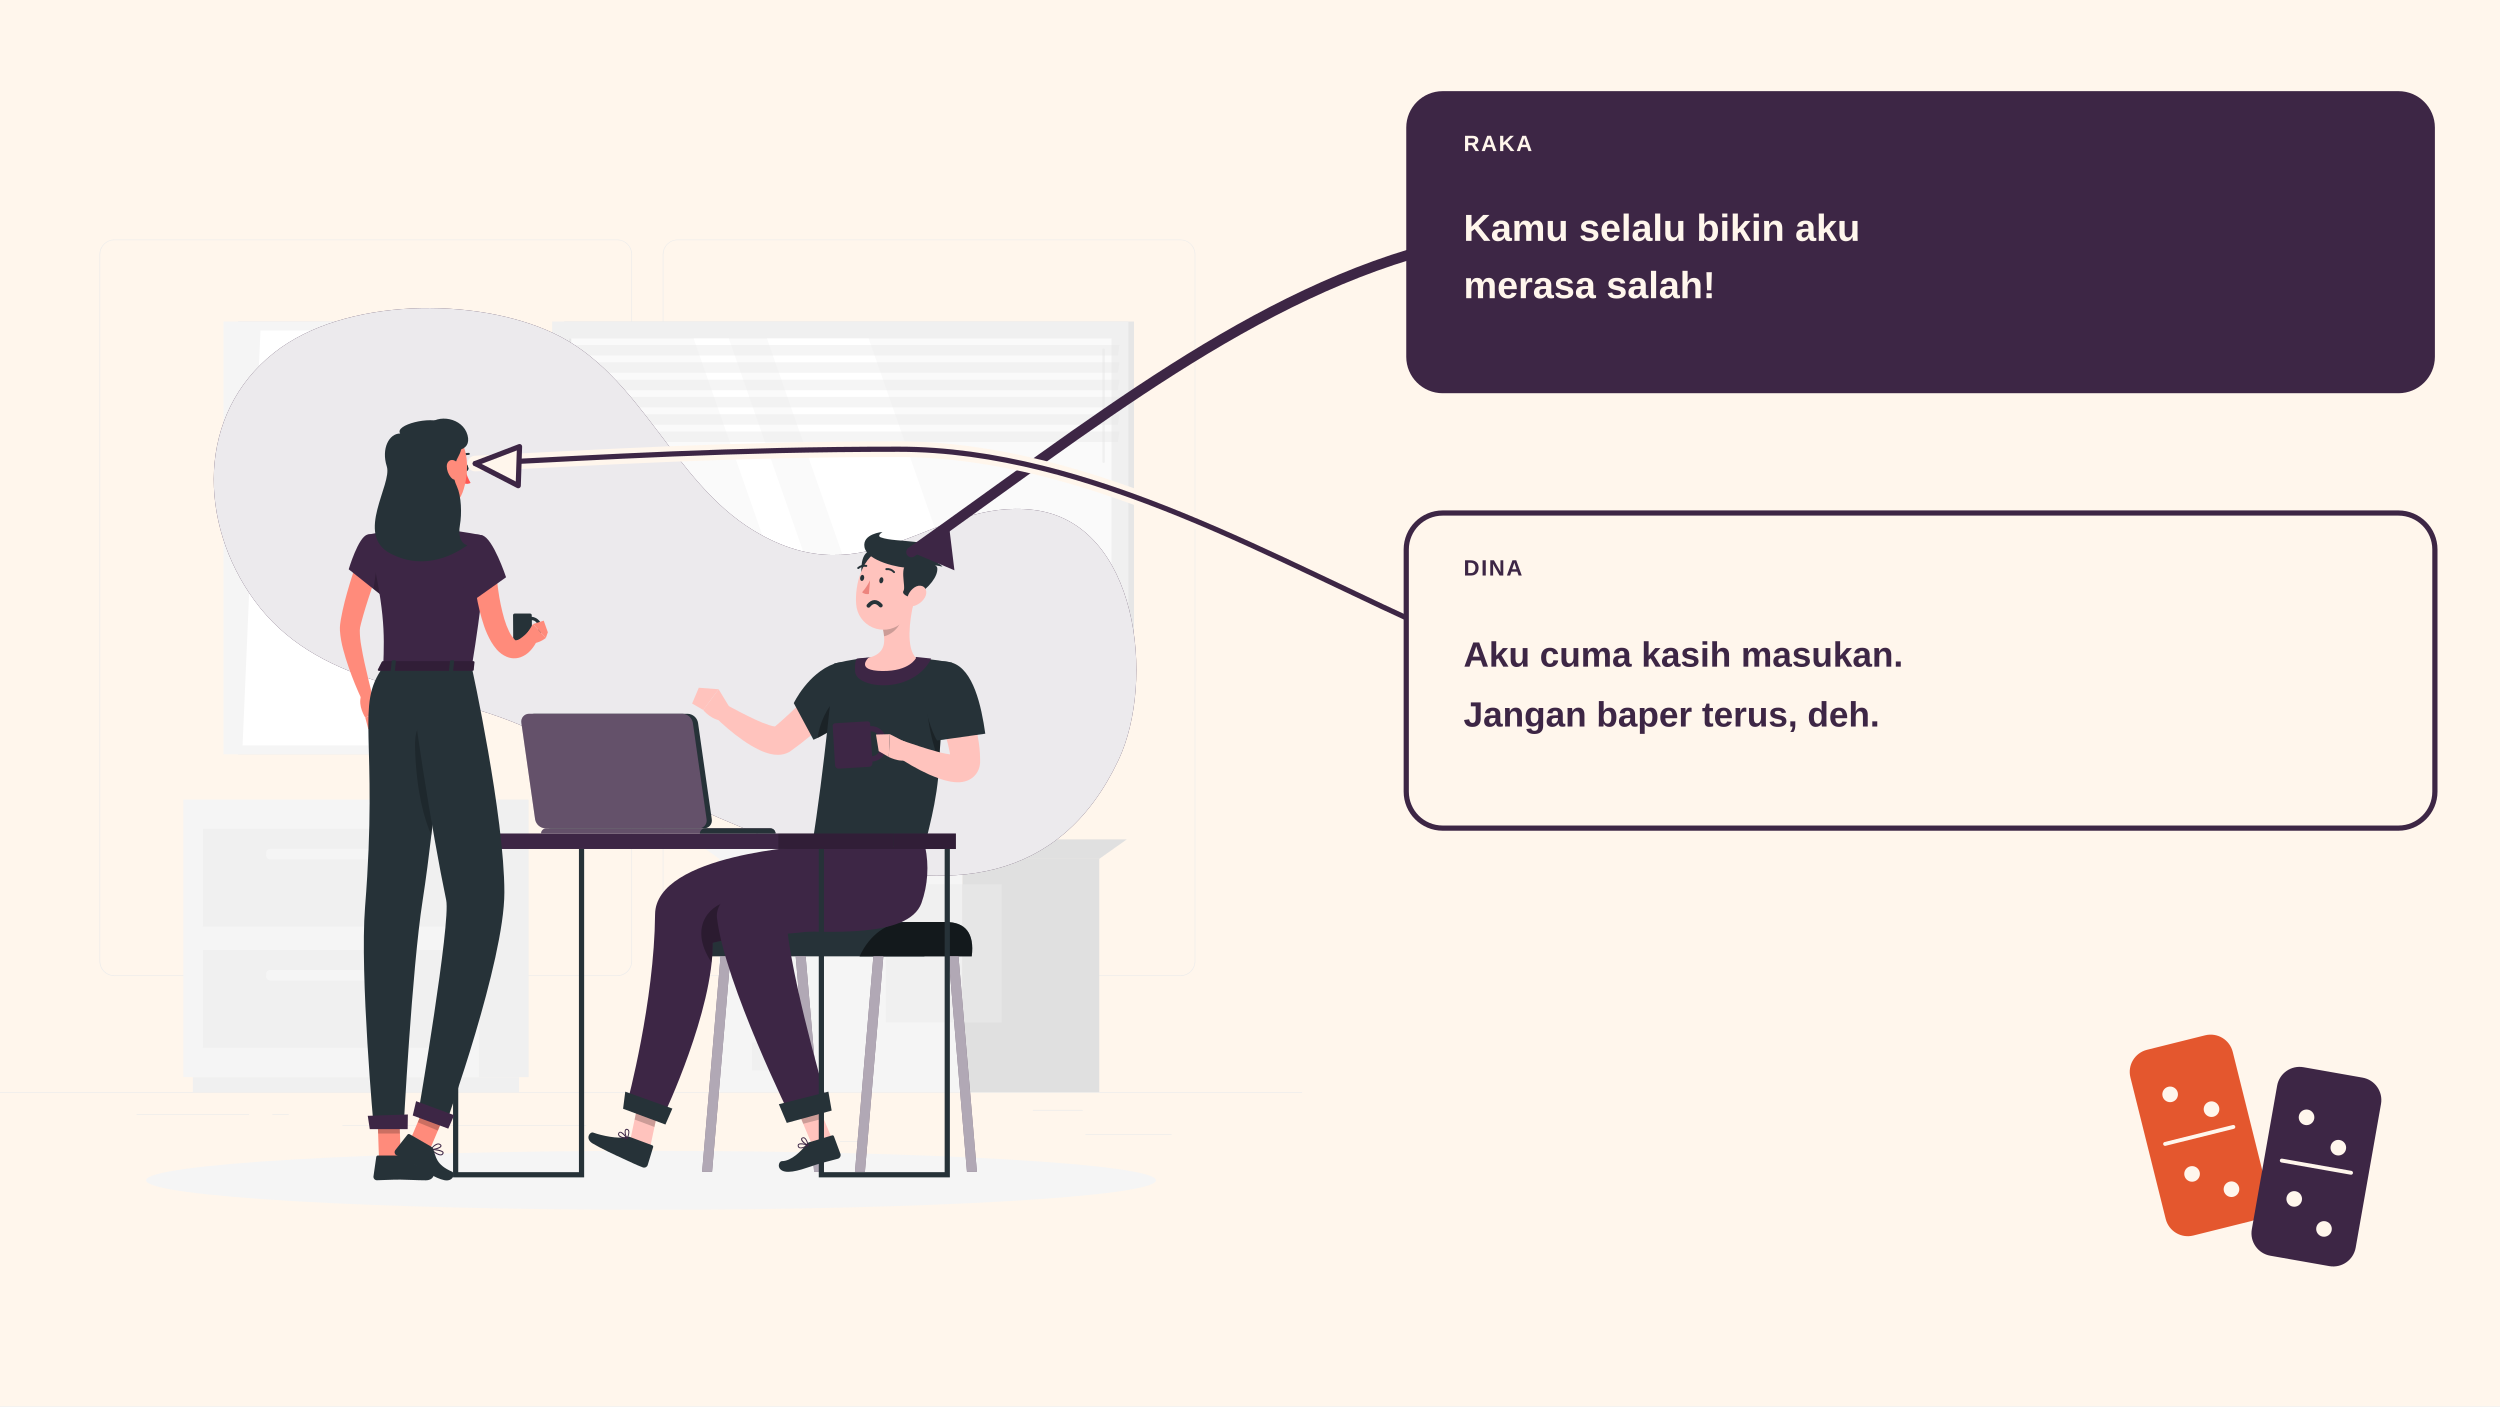
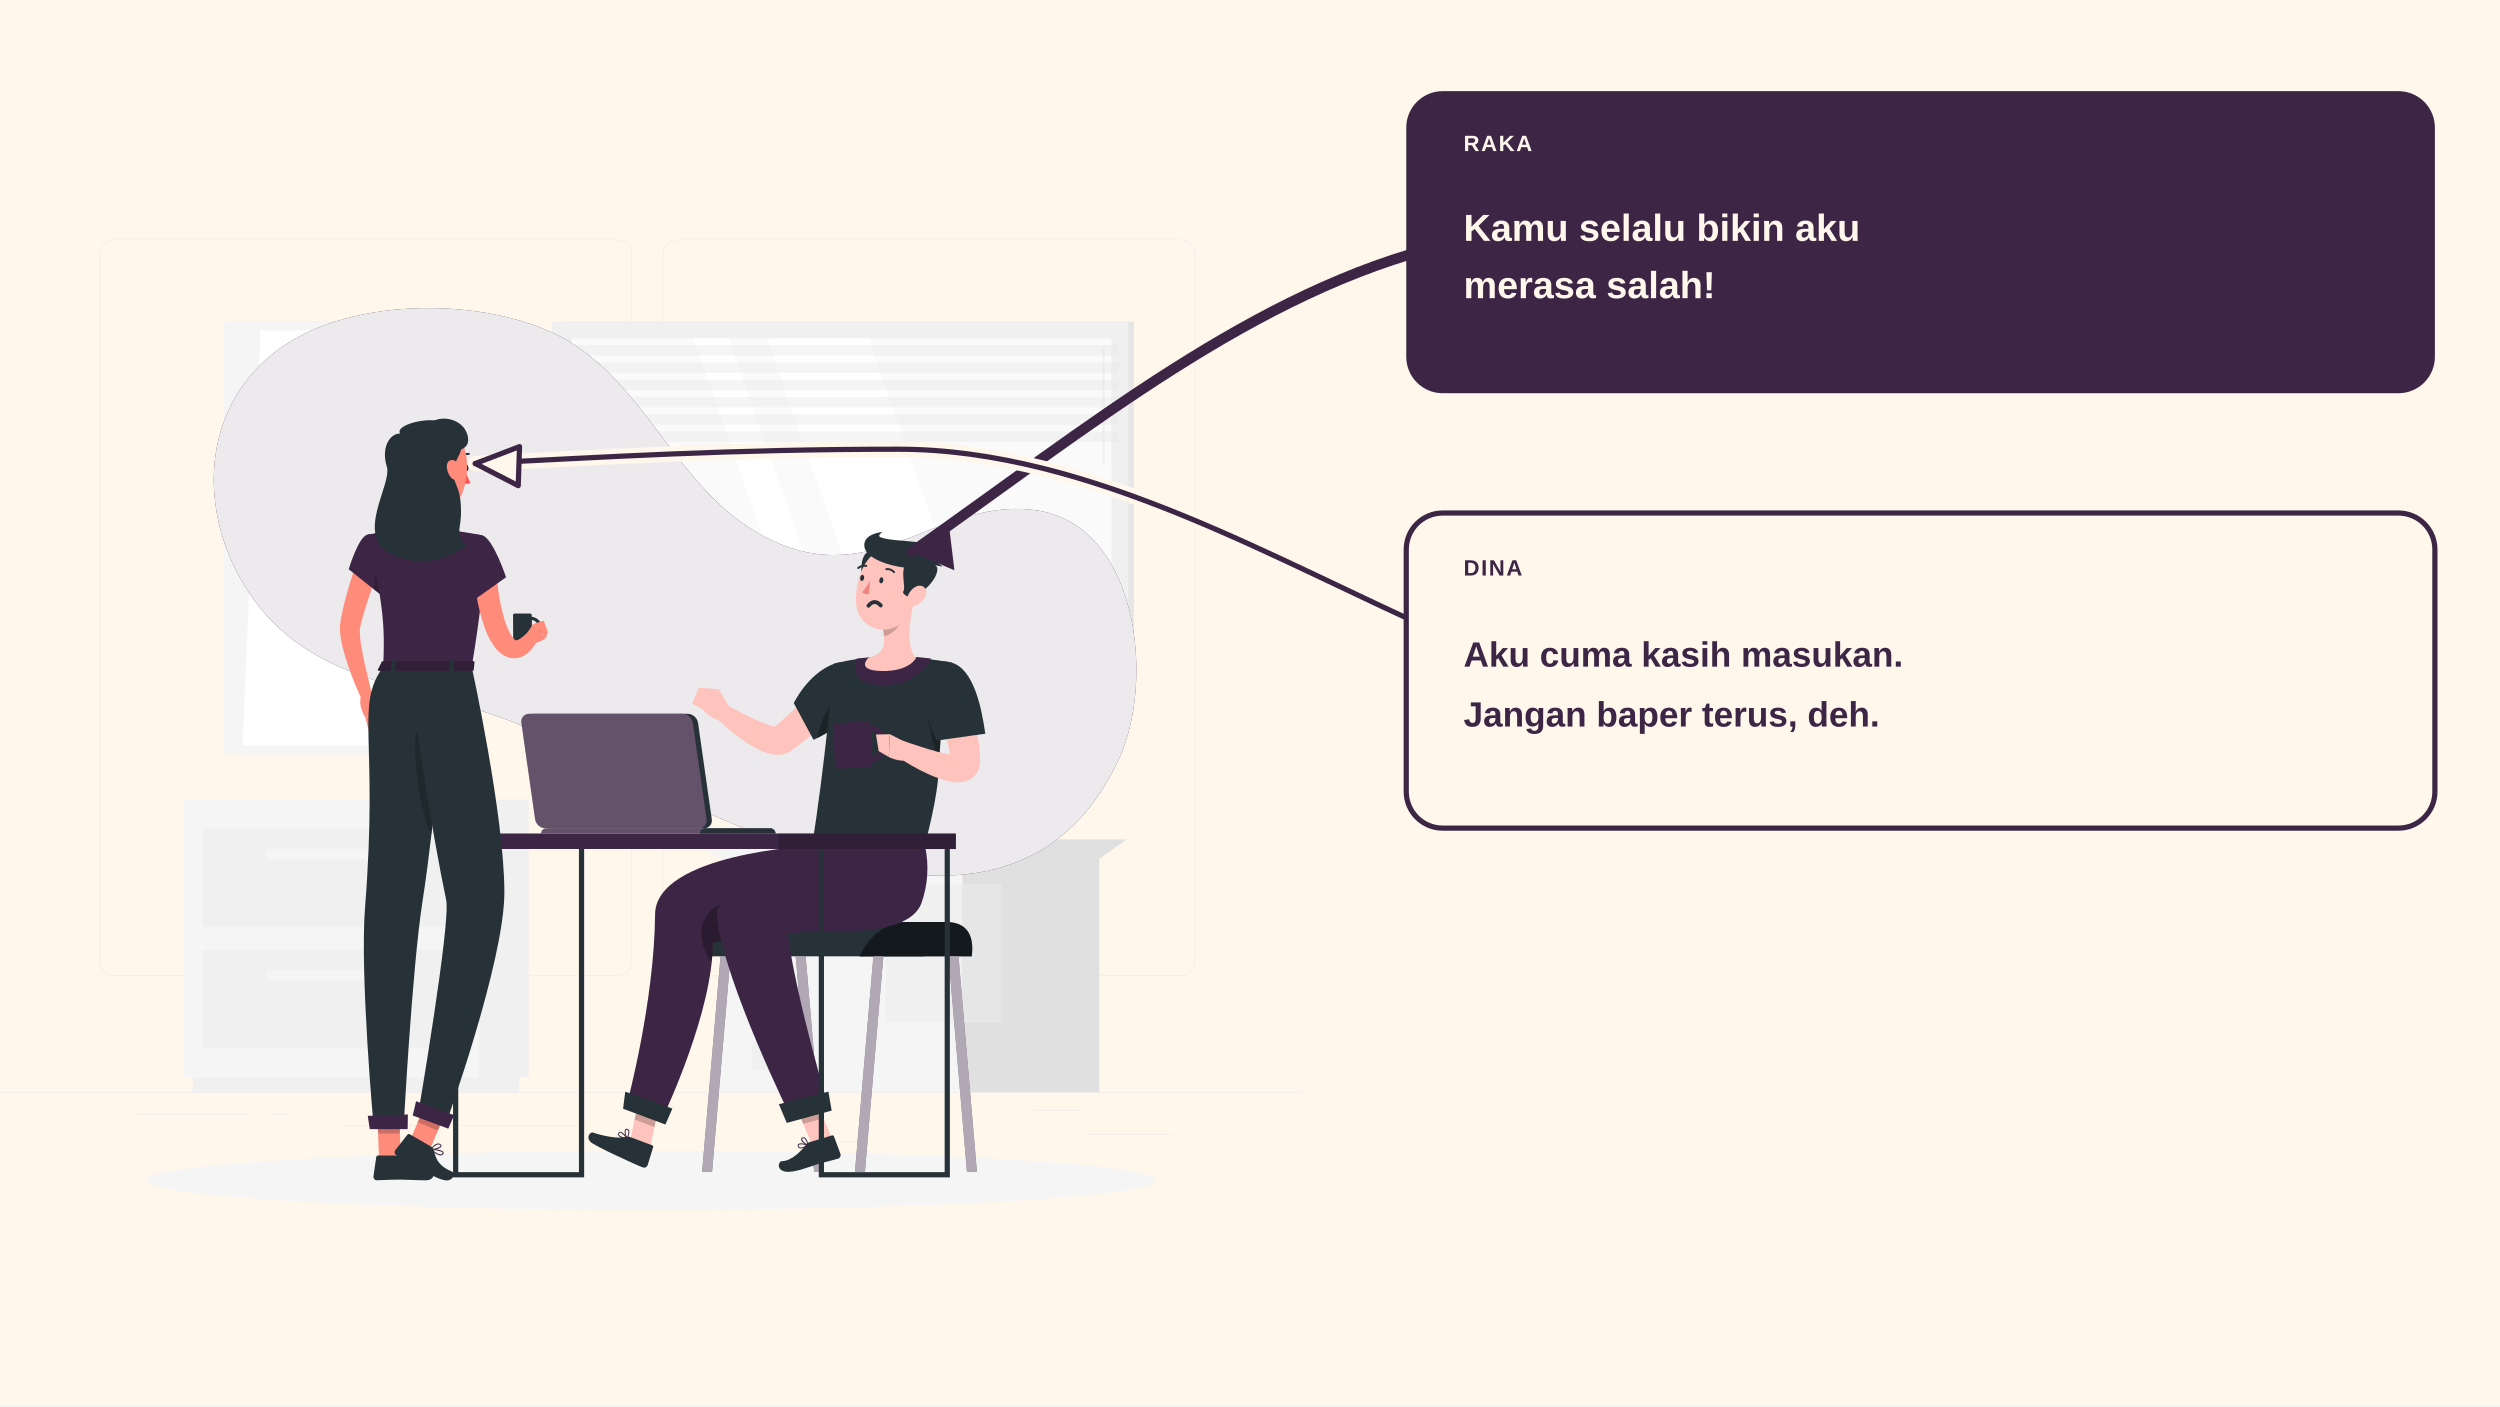
<svg xmlns="http://www.w3.org/2000/svg" width="1920" height="1080" viewBox="0 0 1920 1080" role="img" aria-labelledby="frame-title frame-desc" data-frame="04B">
  <rect x="0" y="0" width="1920" height="1080" fill="#FFF6EC" rx="0" id="scene-background" />
  <svg x="0" y="74" width="1000" height="1000" viewBox="0 0 500 500" preserveAspectRatio="xMidYMid meet" overflow="hidden" aria-label="Co-workers · Rafiki illustration, Storyset Rafiki">
    <g id="scoworkers-background-complete">
      <rect y="382.4" width="500" height="0.25" style="fill:#ebebeb" />
      <rect x="416.78" y="398.49" width="33.12" height="0.25" style="fill:#ebebeb" />
      <rect x="322.53" y="401.21" width="8.69" height="0.25" style="fill:#ebebeb" />
      <rect x="396.59" y="389.21" width="19.19" height="0.25" style="fill:#ebebeb" />
      <rect x="52.46" y="390.89" width="43.19" height="0.25" style="fill:#ebebeb" />
      <rect x="104.56" y="390.89" width="6.33" height="0.25" style="fill:#ebebeb" />
      <rect x="131.47" y="395.11" width="93.68" height="0.25" style="fill:#ebebeb" />
      <path d="M237,337.8H43.91a5.71,5.71,0,0,1-5.7-5.71V60.66A5.71,5.71,0,0,1,43.91,55H237a5.71,5.71,0,0,1,5.71,5.71V332.09A5.71,5.71,0,0,1,237,337.8ZM43.91,55.2a5.46,5.46,0,0,0-5.45,5.46V332.09a5.46,5.46,0,0,0,5.45,5.46H237a5.47,5.47,0,0,0,5.46-5.46V60.66A5.47,5.47,0,0,0,237,55.2Z" style="fill:#ebebeb" />
      <path d="M453.31,337.8H260.21a5.72,5.72,0,0,1-5.71-5.71V60.66A5.72,5.72,0,0,1,260.21,55h193.1A5.71,5.71,0,0,1,459,60.66V332.09A5.71,5.71,0,0,1,453.31,337.8ZM260.21,55.2a5.47,5.47,0,0,0-5.46,5.46V332.09a5.47,5.47,0,0,0,5.46,5.46h193.1a5.47,5.47,0,0,0,5.46-5.46V60.66a5.47,5.47,0,0,0-5.46-5.46Z" style="fill:#ebebeb" />
      <rect x="216.67" y="86.47" width="218.79" height="122.22" transform="translate(652.13 295.16) rotate(180)" style="fill:#e6e6e6" />
      <rect x="212.03" y="86.47" width="221.26" height="122.22" transform="translate(645.32 295.16) rotate(180)" style="fill:#f0f0f0" />
      <rect x="216.67" y="208.69" width="218.79" height="8.62" transform="translate(652.13 426) rotate(180)" style="fill:#e6e6e6" />
      <rect x="204.3" y="208.69" width="221.26" height="8.62" transform="translate(629.86 426) rotate(180)" style="fill:#f0f0f0" />
      <rect x="268.04" y="43.45" width="109.23" height="208.27" transform="translate(470.24 -175.08) rotate(90)" style="fill:#fafafa" />
      <polygon points="371.68 202.19 333.55 92.96 294.52 92.96 332.65 202.19 371.68 202.19" style="fill:#fff" />
      <path d="M423.78,140.77a.47.47,0,0,0,.47-.47V97.19a.47.47,0,0,0-.93,0V140.3A.47.47,0,0,0,423.78,140.77Z" style="fill:#f0f0f0" />
      <polygon points="317.99 202.19 279.85 92.96 266.35 92.96 304.49 202.19 317.99 202.19" style="fill:#fff" />
      <rect x="164.32" y="147.17" width="109.23" height="0.82" transform="translate(366.52 -71.36) rotate(90)" style="fill:#e6e6e6" />
      <polygon points="210.49 99.51 429.28 99.51 429.88 95.49 211.09 95.49 210.49 99.51" style="fill:#e6e6e6;opacity:0.4" />
      <polygon points="210.49 106.16 429.28 106.16 429.88 102.13 211.09 102.13 210.49 106.16" style="fill:#e6e6e6;opacity:0.4" />
      <polygon points="210.49 112.8 429.28 112.8 429.88 108.78 211.09 108.78 210.49 112.8" style="fill:#e6e6e6;opacity:0.4" />
      <polygon points="210.49 119.44 429.28 119.44 429.88 115.42 211.09 115.42 210.49 119.44" style="fill:#e6e6e6;opacity:0.4" />
      <polygon points="210.49 126.09 429.28 126.09 429.88 122.06 211.09 122.06 210.49 126.09" style="fill:#e6e6e6;opacity:0.4" />
      <polygon points="210.49 132.73 429.28 132.73 429.88 128.71 211.09 128.71 210.49 132.73" style="fill:#e6e6e6;opacity:0.4" />
      <rect x="369.52" y="292.8" width="52.6" height="89.59" style="fill:#e0e0e0" />
      <polygon points="422.12 292.8 369.52 292.8 380.08 285.33 432.68 285.33 422.12 292.8" style="fill:#e0e0e0" />
      <polygon points="318.25 285.33 265.65 285.33 276.21 292.8 328.81 292.8 318.25 285.33" style="fill:#f5f5f5" />
      <rect x="276.21" y="292.8" width="93.32" height="89.59" transform="translate(645.73 675.2) rotate(180)" style="fill:#f5f5f5" />
      <rect x="340.16" y="302.54" width="29.36" height="53.13" transform="translate(709.69 658.2) rotate(180)" style="fill:#f0f0f0" />
      <rect x="288.78" y="350.03" width="10.72" height="10.72" transform="translate(588.28 710.77) rotate(180)" style="fill:#f0f0f0" />
      <rect x="288.78" y="363.3" width="10.72" height="10.72" transform="translate(588.28 737.31) rotate(180)" style="fill:#f0f0f0" />
      <rect x="300.95" y="350.03" width="10.72" height="10.72" transform="translate(612.62 710.77) rotate(180)" style="fill:#f0f0f0" />
      <rect x="300.95" y="363.3" width="10.72" height="10.72" transform="translate(612.62 737.31) rotate(180)" style="fill:#f0f0f0" />
      <rect x="369.52" y="302.54" width="15.15" height="53.13" style="fill:#e6e6e6" />
      <rect x="183.92" y="270.03" width="19.09" height="106.58" transform="translate(386.92 646.64) rotate(180)" style="fill:#f0f0f0" />
      <rect x="74.06" y="376.61" width="125.28" height="5.79" transform="translate(273.39 759.01) rotate(180)" style="fill:#f0f0f0" />
      <rect x="70.39" y="270.03" width="113.53" height="106.58" style="fill:#f5f5f5" />
      <rect x="77.89" y="281.28" width="98.52" height="37.57" style="fill:#f0f0f0" />
      <rect x="77.89" y="327.79" width="98.52" height="37.57" style="fill:#f0f0f0" />
      <rect x="102.15" y="288.93" width="50" height="4.11" rx="1.69" transform="translate(254.31 581.97) rotate(180)" style="fill:#f5f5f5" />
      <rect x="102.15" y="335.44" width="50" height="4.11" rx="1.69" transform="translate(254.31 675) rotate(180)" style="fill:#f5f5f5" />
      <rect x="91.43" y="86.47" width="85.69" height="166.2" transform="translate(268.55 339.13) rotate(180)" style="fill:#e6e6e6" />
      <rect x="85.82" y="86.47" width="89.79" height="166.2" transform="translate(261.43 339.13) rotate(180)" style="fill:#f5f5f5" />
      <polygon points="161.41 249.23 168.29 89.91 100.02 89.91 93.15 249.23 161.41 249.23" style="fill:#fff" />
    </g>
    <g id="scoworkers-background-simple">
      <path d="M289.46,166.76c-31.4-19-43.22-60-77-75.85-29.7-14-80.39-13.67-107.18,7.51-29.87,23.63-29.22,65.48-7.59,95.14,23.8,32.64,64.46,33.05,98.71,46.47,60,23.51,187.36,111.68,233.12,14.79,14.2-30.07,7.73-91.08-32.58-96C358.18,154.06,333.66,193.5,289.46,166.76Z" style="fill:#3D2645" />
      <path d="M289.46,166.76c-31.4-19-43.22-60-77-75.85-29.7-14-80.39-13.67-107.18,7.51-29.87,23.63-29.22,65.48-7.59,95.14,23.8,32.64,64.46,33.05,98.71,46.47,60,23.51,187.36,111.68,233.12,14.79,14.2-30.07,7.73-91.08-32.58-96C358.18,154.06,333.66,193.5,289.46,166.76Z" style="fill:#fff;opacity:0.9" />
    </g>
    <g id="scoworkers-Shadow">
      <ellipse id="scoworkers-path" cx="250" cy="416.24" rx="193.89" ry="11.32" style="fill:#f5f5f5" />
    </g>
    <g id="scoworkers-character-2">
      <path d="M355,330.22H265.85c3.75-8.16,10.57-13.16,17.94-13.16H349Z" style="fill:#263238" />
      <polygon points="312.62 412.97 316.45 412.97 309.37 330.21 305.54 330.21 312.62 412.97" style="fill:#3D2645" />
      <polygon points="312.62 412.97 316.45 412.97 309.37 330.21 305.54 330.21 312.62 412.97" style="fill:#fff;opacity:0.6" />
      <polygon points="273.44 412.97 269.61 412.97 276.69 330.21 280.52 330.21 273.44 412.97" style="fill:#3D2645" />
      <polygon points="273.44 412.97 269.61 412.97 276.69 330.21 280.52 330.21 273.44 412.97" style="fill:#fff;opacity:0.6" />
      <path d="M373.15,330.22H330.09c3.75-8.16,10.56-13.16,17.93-13.16h15.24c7.37,0,11,4.25,9.89,13.16Z" style="fill:#263238" />
      <path d="M373.15,330.22H330.09c3.75-8.16,10.56-13.16,17.93-13.16h15.24c7.37,0,11,4.25,9.89,13.16Z" style="opacity:0.5" />
      <polygon points="371.31 412.97 375.14 412.97 368.06 330.21 364.23 330.21 371.31 412.97" style="fill:#3D2645" />
      <polygon points="371.31 412.97 375.14 412.97 368.06 330.21 364.23 330.21 371.31 412.97" style="fill:#fff;opacity:0.6" />
      <polygon points="332.13 412.97 328.3 412.97 335.38 330.21 339.21 330.21 332.13 412.97" style="fill:#3D2645" />
      <polygon points="332.13 412.97 328.3 412.97 335.38 330.21 339.21 330.21 332.13 412.97" style="fill:#fff;opacity:0.6" />
      <polygon points="249.41 404.77 241.78 401.92 245.71 383.31 253.33 386.16 249.41 404.77" style="fill:#ffc3bd" />
      <path d="M241.88,399.59l8.55,3.19a.58.58,0,0,1,.38.73l-2.11,6.92a1.44,1.44,0,0,1-1.84.86c-3-1.16-4.15-1.79-7.8-3.46-2.25-1-8.68-4-11.58-5.79s-1-4.62.35-4.11c3.29,1.19,9.78,2.52,12.56,1.64A2.3,2.3,0,0,1,241.88,399.59Z" style="fill:#263238" />
      <polygon points="253.33 386.16 245.7 383.32 243.69 392.91 251.31 395.76 253.33 386.16" style="opacity:0.2" />
      <path d="M311.69,287.77s-59.95,3.05-60.14,26.36c-.28,33.51-10.61,72.05-10.61,72.05l14.15,4.64s18.78-39.63,18.6-65.79c16.44-4.64,59.14-1.62,64.17-15.24a44.79,44.79,0,0,0,1.89-22Z" style="fill:#3D2645" />
      <path d="M280.86,309.17s1.5,6.73,2.55,14.11a66.18,66.18,0,0,0-9.73,1.75,67.06,67.06,0,0,1-.41,7.61C263.49,318.06,274,309.17,280.86,309.17Z" style="opacity:0.3" />
      <polygon points="255.52 394.82 239.26 388.76 240.1 382.2 258.19 388.69 255.52 394.82" style="fill:#263238" />
      <path d="M238.68,399.91a10.65,10.65,0,0,0,2.13.48.18.18,0,0,0,.19-.09.17.17,0,0,0,0-.2c-.18-.26-1.78-2.54-2.85-2.52a.68.68,0,0,0-.6.35,1,1,0,0,0-.14,1A2.21,2.21,0,0,0,238.68,399.91Zm1.74,0c-1.46-.23-2.45-.65-2.67-1.14a.66.66,0,0,1,.11-.68.3.3,0,0,1,.28-.17C238.72,398,239.75,399.06,240.42,400Z" style="fill:#3D2645" />
      <path d="M240.77,400.38a.14.14,0,0,0,.09,0,.21.21,0,0,0,.15-.11c0-.09,1-2.21.54-3.24a1,1,0,0,0-.66-.53.73.73,0,0,0-.85.3c-.48.76.06,2.78.65,3.51A.16.16,0,0,0,240.77,400.38Zm.11-3.47a.51.51,0,0,1,.32.29c.3.62-.11,1.89-.4,2.61-.45-.81-.76-2.3-.44-2.8a.35.35,0,0,1,.44-.13Z" style="fill:#3D2645" />
      <path d="M331.16,226c-2.09,2.44-4.19,4.63-6.35,6.89s-4.37,4.4-6.66,6.51-4.62,4.19-7,6.19-4.92,3.94-7.52,5.8l-.44.31-.19.1a8.91,8.91,0,0,1-4.14,1.06,11.76,11.76,0,0,1-2.91-.32,21.7,21.7,0,0,1-4.21-1.48,44.58,44.58,0,0,1-6.53-3.85c-2-1.39-3.87-2.86-5.67-4.39S276,239.72,274.3,238l3.75-4.82,5.9,3.14c2,1,3.93,2,5.88,2.91a44.87,44.87,0,0,0,5.69,2.27,10.12,10.12,0,0,0,2.33.5c.28,0,.49,0,.48,0s-.3-.07-.86.21l-.62.41c2.2-1.84,4.36-3.79,6.5-5.77s4.24-4.06,6.33-6.15,4.15-4.22,6.19-6.36,4.1-4.34,6.05-6.42Z" style="fill:#ffc3bd" />
      <path d="M280.43,235.08l-4.47-7.4L270,235.63s3.73,4.56,8.13,4Z" style="fill:#ffc3bd" />
      <polygon points="268.34 227.09 265.77 233.16 270.04 235.63 275.96 227.68 268.34 227.09" style="fill:#ffc3bd" />
      <path d="M320.32,217.87C310.19,221.61,304.81,233,304.81,233l7.56,14.07c7.25-3.05,16.8-10.43,19.56-15.11C336.17,224.8,328.23,215,320.32,217.87Z" style="fill:#263238" />
      <path d="M321.09,231.91c1.3-.69-.16,6-1.48,11.26a52.36,52.36,0,0,1-5.61,3.2C314.47,241.34,317.79,233.66,321.09,231.91Z" style="opacity:0.3" />
      <polygon points="319.83 401.05 311.86 402.69 304.43 385 312.39 383.36 319.83 401.05" style="fill:#ffc3bd" />
      <path d="M310.76,401.62,319.5,399a.57.57,0,0,1,.73.35l2.52,6.79a1.44,1.44,0,0,1-.94,1.8c-3.06.87-4.57,1.13-8.41,2.29-2.37.72-8.66,3.34-12,2.64s-2.55-4-1.07-4c3.5,0,7.56-4,9.23-6.36A2.34,2.34,0,0,1,310.76,401.62Z" style="fill:#263238" />
      <path d="M308.41,403.82a10.24,10.24,0,0,0,2-.91.19.19,0,0,0,.09-.18.18.18,0,0,0-.13-.16c-.3-.1-3-.94-3.8-.28a.71.71,0,0,0-.26.64,1.05,1.05,0,0,0,.52.92A2.24,2.24,0,0,0,308.41,403.82Zm1.41-1c-1.31.7-2.35,1-2.82.71a.66.66,0,0,1-.32-.61.29.29,0,0,1,.12-.31C307.25,402.23,308.74,402.5,309.82,402.8Z" style="fill:#3D2645" />
      <path d="M310.36,402.93a.18.18,0,0,0,.07-.05.18.18,0,0,0,.06-.17c0-.1-.53-2.39-1.54-2.91a.94.94,0,0,0-.85,0,.73.73,0,0,0-.49.75c.08.9,1.73,2.17,2.65,2.4Zm-2-2.84a.57.57,0,0,1,.44.05c.6.3,1.05,1.57,1.26,2.31-.85-.36-2-1.36-2.05-2,0-.11,0-.25.27-.36Z" style="fill:#3D2645" />
      <polygon points="312.39 383.36 304.43 385 308.44 394.53 316.23 392.48 312.39 383.36" style="opacity:0.2" />
      <path d="M332,287.83S273.2,298,275.33,315.57C278.4,340.92,304,392.72,304,392.72l14.53-3.3s-12.91-42.9-16.18-68.85c15.11,0,46.46,2.84,51.49-10.78a40.09,40.09,0,0,0,1.43-21.61Z" style="fill:#3D2645" />
      <polygon points="319.36 389.46 302.12 394.2 299.08 387.02 318.1 382.19 319.36 389.46" style="fill:#263238" />
      <path d="M311.74,288.18h43.48c.31-3.88,4.81-16.51,5.48-32.6A206.39,206.39,0,0,1,365,220.12l.6-2.62s-2.2-.45-5.36-.92c-2.62-.38-5.91-.77-9.13-.93a162.64,162.64,0,0,0-18.48,0c-2.84.27-5.62.74-7.83,1.17-2.83.57-4.5,1.05-4.5,1.05S316.45,259.67,311.74,288.18Z" style="fill:#263238" />
      <path d="M360.7,255.59A206.38,206.38,0,0,1,365,220.12c-2.9-.25-7.87,0-8.7,4.73C355.44,229.89,355.37,241.67,360.7,255.59Z" style="opacity:0.3" />
      <path d="M368.61,223.59c1.11,2.5,2,4.85,2.85,7.31s1.64,4.92,2.31,7.45,1.3,5.09,1.75,7.75a48,48,0,0,1,.84,8.33v.9l0,.58a9,9,0,0,1-.18,1.27,8.07,8.07,0,0,1-.45,1.43,7.58,7.58,0,0,1-1.93,2.71,7.81,7.81,0,0,1-2.47,1.48,10.07,10.07,0,0,1-3.72.6,17.05,17.05,0,0,1-2.66-.27,27.21,27.21,0,0,1-4.31-1.17c-1.32-.47-2.57-1-3.79-1.51a82.6,82.6,0,0,1-13.49-7.75l2.85-5.4c4.59,1.55,9.27,3.18,13.78,4.36a32.63,32.63,0,0,0,6.31,1.18,5.35,5.35,0,0,0,1,0c.22,0,.35-.14-.06,0a2.47,2.47,0,0,0-.88.51,3.48,3.48,0,0,0-.88,1.19,2.43,2.43,0,0,0-.18.54,1.46,1.46,0,0,0-.07.34.52.52,0,0,0,0,.11v-.11l-.05-.39a49.81,49.81,0,0,0-1.21-6.44c-.55-2.21-1.22-4.47-1.93-6.71s-1.5-4.51-2.3-6.76-1.68-4.54-2.48-6.64Z" style="fill:#ffc3bd" />
      <path d="M365.62,217.5c-7.91-2.5-13,3.82-10.79,14.8s5,15.06,5,15.06l18.52-2.62C376.84,234,373.73,220.06,365.62,217.5Z" style="fill:#263238" />
      <path d="M351.44,215.58l.4-.31,5.72.61s-2.33,6.08-10.62,9-18.34.51-18.58-4,.72-5,.72-5l4.73-.44.3.51Z" style="fill:#3D2645" />
      <path d="M350.73,194.93l-4.94,4.1-6.74,5.59a21.92,21.92,0,0,1,.43,2.72c.36,3.65-.58,7-6,8.25,0,0-5.29,4.94,5.28,5.08s13-5,13-5C347.81,211.73,349.36,200.88,350.73,194.93Z" style="fill:#ffc3bd" />
      <path d="M339.05,204.62a21.92,21.92,0,0,1,.43,2.72c2.51-.5,5.87-3.18,6.22-5.75a12.11,12.11,0,0,0,.09-2.56Z" style="opacity:0.2" />
      <path d="M334.2,188.06c-.82.55-2.75-1.72-3.35-3.39-.14-2-.89-10.14,4.33-10.38,4.19-.19,8.68,1.7,8.53,3.68C343.51,180.37,340.9,183.63,334.2,188.06Z" style="fill:#263238" />
      <path d="M352.77,186.36c-1.72,7.91-2.32,12.61-7,16.22a10.53,10.53,0,0,1-17-7.58c-.61-7.36,2.3-19.05,10.62-21.29A10.64,10.64,0,0,1,352.77,186.36Z" style="fill:#ffc3bd" />
      <path d="M351.2,192.33c-.83.53-5.08-.72-4.33-2.33,1.33-1.53-2.31-10.2,2.78-11.39,4.08-1,10.13.62,10.28,2.6C360.15,184.22,357.09,188.56,351.2,192.33Z" style="fill:#263238" />
      <path d="M349.7,181.13c-4.57,0-16.67-2.64-17.73-8-1-5.2,6.93-5.87,6.93-5.87s-2.39,1.44-.66,2.09c6,2.25,21.68.14,21.69,6.78C359.93,179.77,357.23,181.13,349.7,181.13Z" style="fill:#263238" />
      <path d="M357.21,179.93c.12-.29,2.13-2.21,4.7.65A27.53,27.53,0,0,0,357.21,179.93Z" style="fill:#263238" />
      <path d="M357.65,179.26c.19.24,2.68,1.49,4.3-2A28,28,0,0,1,357.65,179.26Z" style="fill:#263238" />
      <path d="M355.2,192.34a7.22,7.22,0,0,1-3.94,3.26c-2.16.7-3.33-1.67-2.63-3.79.64-1.9,2.75-4.13,4.87-3.9S356.27,190.44,355.2,192.34Z" style="fill:#ffc3bd" />
      <path d="M339.2,185.92c-.1.65-.52,1.13-.95,1.08s-.69-.62-.59-1.26.53-1.14.95-1.09S339.3,185.27,339.2,185.92Z" style="fill:#263238" />
      <path d="M331.84,185c-.1.65-.52,1.14-.95,1.09s-.69-.62-.59-1.27.53-1.13.95-1.08S331.94,184.4,331.84,185Z" style="fill:#263238" />
      <path d="M334.11,185.83a20.85,20.85,0,0,1-3.07,4.62,3.18,3.18,0,0,0,2.62.64Z" style="fill:#ed847e" />
      <path d="M333.5,195.6 Q335.8,192.8 338.2,195.5" style="fill:none;stroke:#263238;stroke-width:1.5;stroke-linecap:round" />
      <path d="M343.41,183.07a.56.56,0,0,0,.17-.09.38.38,0,0,0,0-.54,3.69,3.69,0,0,0-3.23-1.28.39.39,0,1,0,.13.76,2.93,2.93,0,0,1,2.53,1A.37.37,0,0,0,343.41,183.07Z" style="fill:#263238" />
      <path d="M329.45,181.49a.38.38,0,0,0,.35-.07,3.24,3.24,0,0,1,2.74-.75.38.38,0,1,0,.21-.74h0a4,4,0,0,0-3.44.9.37.37,0,0,0-.05.54A.39.39,0,0,0,329.45,181.49Z" style="fill:#263238" />
      <path d="M348.38,248.35l-6.68-3.43-.41,8.78s6.62,3.27,8-.28Z" style="fill:#ffc3bd" />
      <path d="M334.19,241.83l-.06-1.07A1,1,0,0,0,333,240l-12.25.73a1,1,0,0,0-1,.93l.92,15.23a1.35,1.35,0,0,0,1.42,1.27l11.74-.71A1.34,1.34,0,0,0,335,256l0-.58c3.4-.2,5.88-3.35,5.65-7.16S337.59,241.62,334.19,241.83Zm.7,11.58-.58-9.57c2.1-.12,4,2,4.16,4.55S337,253.28,334.89,253.41Z" style="fill:#3D2645" />
      <polygon points="336.37 245.06 337.42 251.43 341.29 253.7 341.7 244.93 336.37 245.06" style="fill:#ffc3bd" />
    </g>
    <g id="scoworkers-Desk">
      <rect x="172.13" y="283.07" width="171.06" height="5.95" transform="translate(515.33 572.08) rotate(180)" style="fill:#3D2645" />
      <rect x="343.19" y="283.07" width="23.88" height="5.95" style="fill:#3D2645" />
      <rect x="298.89" y="283.07" width="68.19" height="5.95" style="opacity:0.2" />
      <polygon points="364.75 415.11 314.41 415.11 314.41 289.01 316.41 289.01 316.41 413.11 362.75 413.11 362.75 289.01 364.75 289.01 364.75 415.11" style="fill:#263238" />
      <polygon points="224.31 415.11 173.97 415.11 173.97 289.01 175.97 289.01 175.97 413.11 222.31 413.11 222.31 289.01 224.31 289.01 224.31 415.11" style="fill:#263238" />
      <path d="M209.77,281.09h86a2,2,0,0,1,2,2h-90A2,2,0,0,1,209.77,281.09Z" style="fill:#3D2645" />
      <path d="M209.77,281.09h86a2,2,0,0,1,2,2h-90A2,2,0,0,1,209.77,281.09Z" style="fill:#fff;opacity:0.2" />
      <path d="M270.71,281.09h25.11a2,2,0,0,1,2,2H268.74A2,2,0,0,1,270.71,281.09Z" style="fill:#263238" />
      <path d="M205.22,237.09h58.83a4.19,4.19,0,0,1,4,3.5l5.27,37a3,3,0,0,1-3,3.5H211.48a4.18,4.18,0,0,1-4-3.5l-5.27-37A3,3,0,0,1,205.22,237.09Z" style="fill:#263238" />
      <path d="M203.22,237.09h58.83a4.19,4.19,0,0,1,4,3.5l5.27,37a3,3,0,0,1-3,3.5H209.48a4.18,4.18,0,0,1-4-3.5l-5.27-37A3,3,0,0,1,203.22,237.09Z" style="fill:#3D2645" />
      <path d="M203.22,237.09h58.83a4.19,4.19,0,0,1,4,3.5l5.27,37a3,3,0,0,1-3,3.5H209.48a4.18,4.18,0,0,1-4-3.5l-5.27-37A3,3,0,0,1,203.22,237.09Z" style="fill:#fff;opacity:0.2" />
    </g>
    <g id="scoworkers-character-1">
      <path d="M145.6,180.44l-2.12,6.33c-.72,2.11-1.44,4.23-2.11,6.34s-1.34,4.22-1.93,6.31c-.29,1.05-.58,2.08-.84,3.11l-.34,1.48a6.43,6.43,0,0,0-.1,1.05,33.47,33.47,0,0,0,.57,6c.34,2.13.79,4.29,1.25,6.46,1,4.33,2,8.72,3.11,13l-4,1.46a126.94,126.94,0,0,1-5.22-12.79c-.77-2.19-1.45-4.41-2.06-6.71a37.48,37.48,0,0,1-1.28-7.4,13.47,13.47,0,0,1,.08-2.33l.27-1.86c.21-1.19.43-2.37.69-3.51.51-2.3,1.07-4.55,1.71-6.77s1.28-4.43,2-6.61,1.43-4.35,2.27-6.53Z" style="fill:#ff8b7b" />
      <path d="M142.7,229.57l5,5.9-7.44,3.08s-2.9-4.49-1.61-8.2Z" style="fill:#ff8b7b" />
      <polygon points="146.72 242.33 141.42 242.97 140.27 238.55 147.71 235.47 146.72 242.33" style="fill:#ff8b7b" />
      <path d="M157.43,408.18a10.27,10.27,0,0,1-2.22-.3.22.22,0,0,1-.15-.16.2.2,0,0,1,.09-.2c.29-.19,2.83-1.83,3.81-1.39a.68.68,0,0,1,.39.56,1.13,1.13,0,0,1-.33,1.05A2.37,2.37,0,0,1,157.43,408.18Zm-1.65-.59c1.45.3,2.55.25,3-.14a.77.77,0,0,0,.21-.71.3.3,0,0,0-.17-.25C158.28,406.26,156.81,407,155.78,407.59Z" style="fill:#3D2645" />
      <path d="M155.26,407.88l-.1,0a.21.21,0,0,1-.1-.17c0-.11,0-2.52.92-3.32a1,1,0,0,1,.84-.27.69.69,0,0,1,.67.55c.19,1-1.33,2.75-2.13,3.21A.18.18,0,0,1,155.26,407.88Zm1.42-3.39a.65.65,0,0,0-.43.17,4.53,4.53,0,0,0-.78,2.64c.8-.64,1.75-2,1.63-2.57,0-.09-.07-.21-.33-.24Z" style="fill:#3D2645" />
      <path d="M156,148.07c1,5,3,15-.45,18.35,0,0,1.35,5,10.59,5,10.16,0,4.85-5,4.85-5-5.54-1.32-5.4-5.43-4.43-9.3Z" style="fill:#ff8b7b" />
      <path d="M177,139a.39.39,0,0,0,.33-.14,3.15,3.15,0,0,1,2.62-1.17.4.4,0,0,0,.44-.35.39.39,0,0,0-.34-.44,3.94,3.94,0,0,0-3.32,1.45.41.41,0,0,0,0,.56A.35.35,0,0,0,177,139Z" style="fill:#263238" />
      <path d="M178.82,143.88a18.2,18.2,0,0,0,1.89,4.57,2.89,2.89,0,0,1-2.44.16Z" style="fill:#ff5652" />
      <path d="M178.36,142.66c-.08.67.21,1.25.65,1.31s.86-.45.94-1.13-.22-1.25-.65-1.3S178.44,142,178.36,142.66Z" style="fill:#263238" />
      <path d="M179.1,141.55l1.66-.27S179.79,142.44,179.1,141.55Z" style="fill:#263238" />
      <polygon points="145.52 407.69 153.9 407.69 153.24 388.29 144.86 388.29 145.52 407.69" style="fill:#ff8b7b" />
      <path d="M154.56,406.72h-9.41a.66.66,0,0,0-.67.57l-1.07,7.44a1.34,1.34,0,0,0,1.34,1.49c3.28-.05,4.86-.25,9-.25,2.55,0,6.27.27,9.78.27s3.7-3.48,2.24-3.79c-6.56-1.42-7.6-3.36-9.81-5.22A2.21,2.21,0,0,0,154.56,406.72Z" style="fill:#263238" />
      <g style="opacity:0.2">
        <polygon points="144.86 388.29 153.24 388.29 153.57 398.29 145.19 398.29 144.86 388.29" />
      </g>
      <path d="M156.07,137.7c-.46,8.3-.84,11.8,2.83,16.52,5.51,7.1,15.8,5.86,18.74-2.14,2.64-7.19,3-19.56-4.73-23.79A11.34,11.34,0,0,0,156.07,137.7Z" style="fill:#ff8b7b" />
      <path d="M172.17,219.12s-4.87,57.49-9.91,89.89c-4.07,26.17-7.29,87.35-7.29,87.35H143.55s-5.44-59.08-3.37-85c5.23-65.49-4-77.09,6.95-92.27Z" style="fill:#263238" />
      <path d="M159.37,250.15c.48,17.2,3.72,27.85,6.28,33.59,1.34-11.22,2.57-22.93,3.6-33.26C165.74,238.78,159,237.2,159.37,250.15Z" style="opacity:0.2" />
      <path d="M165.31,404.48a.18.18,0,0,1,0-.19.21.21,0,0,1,.19-.13c.43,0,4.17.21,4.78,1.21a.64.64,0,0,1,0,.63,1.08,1.08,0,0,1-.79.65c-1.2.26-3.12-1.23-4.16-2.14Zm4.58,1.06c-.4-.52-2.36-.83-3.84-.94,1.45,1.19,2.69,1.81,3.35,1.67a.72.72,0,0,0,.52-.44.25.25,0,0,0,0-.25S169.9,405.55,169.89,405.54Z" style="fill:#3D2645" />
      <path d="M165.31,404.48l0,0a.23.23,0,0,1,0-.2c.06-.08,1.35-1.94,2.7-2.17a1.43,1.43,0,0,1,1.12.25c.45.32.45.65.37.86-.34.9-3,1.48-4,1.37A.16.16,0,0,1,165.31,404.48Zm3.76-1.66a1,1,0,0,0-.18-.17,1.07,1.07,0,0,0-.82-.18,4.57,4.57,0,0,0-2.22,1.71c1.19,0,3.06-.59,3.27-1.13A.23.23,0,0,0,169.07,402.82Z" style="fill:#3D2645" />
      <polygon points="157.27 401.38 165.08 404.41 168.15 397.15 172.17 387.65 172.64 386.54 164.84 383.5 164.3 384.75 160.41 393.95 157.27 401.38" style="fill:#ff8b7b" />
      <polygon points="160.41 393.95 168.15 397.15 172.17 387.65 164.3 384.75 160.41 393.95" style="opacity:0.2" />
      <path d="M181.15,219.12s12.53,57.14,12.53,86.55c0,26.57-22.36,88.62-22.36,88.62l-10.61-4.37s12.42-72.73,10.63-81.25c-5.19-24.72-13.83-78-13.74-89.55Z" style="fill:#263238" />
      <path d="M165.47,403.25l-8.15-4.7a.67.67,0,0,0-.87.17l-4.64,5.91a1.35,1.35,0,0,0,.42,2c2.87,1.59,4.34,2.21,7.92,4.28,2.21,1.27,7,4.6,10.48,5.28s4.31-2.69,2.93-3.28c-6.16-2.67-6.14-5.76-7.13-8.48A2.2,2.2,0,0,0,165.47,403.25Z" style="fill:#263238" />
      <polygon points="172.14 396.4 158.49 391.36 159.78 385.85 174.39 391.24 172.14 396.4" style="fill:#3D2645" />
      <polygon points="156.54 396.58 141.99 396.58 141.22 391.48 156.62 390.96 156.54 396.58" style="fill:#3D2645" />
      <path d="M133.9,181.61l8.41,6.7,5.05,4s.53-1.41,1.17-3.43c1.22-3.9,2.81-10.08,1.71-12.92-1.73-4.5-5-8.56-9.14-7.66C137.62,169.09,133.9,181.61,133.9,181.61Z" style="fill:#3D2645" />
      <path d="M143.41,189.18l4,3.16s.53-1.41,1.17-3.43l-3-14.85Z" style="opacity:0.2" />
      <path d="M204.19,199.84v-.69a.65.65,0,0,0-.71-.55l-5.77,0a.65.65,0,0,0-.7.56l.06,9.85a.86.86,0,0,0,.87.86l5.44,0a.88.88,0,0,0,.87-.88v-.37a4.42,4.42,0,0,0-.05-8.78Zm.05,7.48,0-6.18c1.35,0,2.51,1.4,2.52,3.07S205.59,207.31,204.24,207.32Z" style="fill:#263238" />
      <path d="M185.15,168.57s4,1.4-4,50.55h-34c.57-13.84.59-22.38-6-50.8a100.28,100.28,0,0,1,14.45-1.9,107.4,107.4,0,0,1,15.44,0C177.63,167,185.15,168.57,185.15,168.57Z" style="fill:#3D2645" />
      <path d="M190.07,178.18c.14,1.82.31,3.81.52,5.72s.46,3.84.73,5.74a79.2,79.2,0,0,0,2.33,11.07,30.41,30.41,0,0,0,1.89,4.88,12.07,12.07,0,0,0,2.07,3c.18.16.15.25.47.3a3.19,3.19,0,0,0,1.51-.54,17.64,17.64,0,0,0,3.74-3.38l3.77,1.93a18.63,18.63,0,0,1-1.41,3.14,14.35,14.35,0,0,1-2.14,2.92,9.29,9.29,0,0,1-3.66,2.42,7.33,7.33,0,0,1-5.37-.2,10.57,10.57,0,0,1-3.72-2.7,19.55,19.55,0,0,1-2.16-3,34.16,34.16,0,0,1-2.78-6.16,75.76,75.76,0,0,1-3-12.3q-.53-3.06-.84-6.15c-.22-2.07-.4-4.06-.49-6.23Z" style="fill:#ff8b7b" />
      <path d="M185.15,168.57c4.17,1,9.18,16.1,9.18,16.1L180,194.83s-5.71-15.61-4.34-20C177.09,170.19,180.1,167.34,185.15,168.57Z" style="fill:#3D2645" />
      <path d="M174.76,141.58c.75-3.53,2.28-3.82,2.53-7.58.18-2.62-2.45-5.94-7.17-8.67s-18.76.82-16.45,4.13c-4.28,0-7.32,5.82-5.14,12.65s-12.32,26.17,1.29,33.39,25.51-.22,29.67-3.11c-2.48-.64-3.64-3.56-2.88-7.78s.58-11.05-1.16-14.83S174.21,144.22,174.76,141.58Z" style="fill:#263238" />
      <path d="M164.33,126.33c3.66-4.53,13.38-3,15.2,3.75s-6.45,6.8-10.2,4.63S161.54,129.79,164.33,126.33Z" style="fill:#263238" />
      <path d="M171.55,142a6.93,6.93,0,0,0,1.58,4.3c1.35,1.65,3,.88,3.35-.9.35-1.61.08-4.4-1.65-5.41S171.58,140.17,171.55,142Z" style="fill:#ff8b7b" />
      <path d="M202.28,206.38l2.39-3.74,4.94,5.33s-3.7,3.12-7,1.61Z" style="fill:#ff8b7b" />
      <polygon points="208.79 201.33 210.37 205.79 209.61 207.97 204.67 202.64 208.79 201.33" style="fill:#ff8b7b" />
      <path d="M146.62,217.13l-1.53,3c-.12.24.16.48.55.48h35.68c.3,0,.56-.15.58-.35l.3-3c0-.21-.24-.39-.58-.39H147.18A.61.61,0,0,0,146.62,217.13Z" style="fill:#3D2645" />
      <path d="M146.62,217.13l-1.53,3c-.12.24.16.48.55.48h35.68c.3,0,.56-.15.58-.35l.3-3c0-.21-.24-.39-.58-.39H147.18A.61.61,0,0,0,146.62,217.13Z" style="opacity:0.2" />
      <path d="M151.25,221h-.93c-.18,0-.32-.1-.31-.21l.44-4c0-.12.17-.21.35-.21h.93c.18,0,.32.09.31.21l-.44,4C151.59,220.88,151.43,221,151.25,221Z" style="fill:#263238" />
      <path d="M173.61,221h-.92c-.18,0-.32-.1-.31-.21l.43-4c0-.12.17-.21.36-.21h.92c.18,0,.32.09.31.21l-.43,4C174,220.88,173.8,221,173.61,221Z" style="fill:#263238" />
    </g>
  </svg>
  <path d="M1110,188 C964,223 835,329 700,424" fill="none" stroke="#3D2645" stroke-width="8" stroke-linecap="round" stroke-linejoin="round" />
  <path d="M700,424 L729,405 L733,438 Z" fill="#3D2645" />
  <path d="M1110,488 C982,432 838,345 690,345 C560,345 466,351 365,356" fill="none" stroke="#FFF6EC" stroke-width="12" stroke-linecap="round" stroke-linejoin="round" />
  <path d="M365,356 L399,343 L398,373 Z" fill="#FFF6EC" />
  <path d="M1110,488 C982,432 838,345 690,345 C560,345 466,351 365,356" fill="none" stroke="#3D2645" stroke-width="4" stroke-linecap="round" stroke-linejoin="round" />
  <path d="M365,356 L399,343 L398,373 Z" fill="#FFF6EC" stroke="#3D2645" stroke-width="4" stroke-linecap="round" stroke-linejoin="round" />
  <g id="raka-quote">
    <rect x="1080" y="70" width="790" height="232" fill="#3D2645" rx="28" />
    <text x="1124" y="116" fill="#FFF6EC" font-family="Arial, Helvetica, sans-serif" font-size="17" font-weight="700" text-anchor="start" letter-spacing="1.2">
      <tspan x="1124" dy="0">RAKA</tspan>
    </text>
    <text x="1124" y="185" fill="#FFF6EC" font-family="Arial, Helvetica, sans-serif" font-size="29" font-weight="600" text-anchor="start" letter-spacing="0">
      <tspan x="1124" dy="0">Kamu selalu bikin aku</tspan>
    </text>
    <text x="1124" y="229" fill="#FFF6EC" font-family="Arial, Helvetica, sans-serif" font-size="29" font-weight="600" text-anchor="start" letter-spacing="0">
      <tspan x="1124" dy="0">merasa salah!</tspan>
    </text>
  </g>
  <g id="dina-quote">
    <rect x="1080" y="394" width="790" height="242" fill="#FFF6EC" rx="28" stroke="#3D2645" stroke-width="4" />
    <text x="1124" y="442" fill="#3D2645" font-family="Arial, Helvetica, sans-serif" font-size="17" font-weight="700" text-anchor="start" letter-spacing="1.2">
      <tspan x="1124" dy="0">DINA</tspan>
    </text>
    <text x="1124" y="512" fill="#3D2645" font-family="Arial, Helvetica, sans-serif" font-size="27" font-weight="600" text-anchor="start" letter-spacing="0">
      <tspan x="1124" dy="0">Aku cuma kasih masukan.</tspan>
    </text>
    <text x="1124" y="558" fill="#3D2645" font-family="Arial, Helvetica, sans-serif" font-size="27" font-weight="600" text-anchor="start" letter-spacing="0">
      <tspan x="1124" dy="0">Jangan baper terus, deh.</tspan>
    </text>
  </g>
-   <g id="domino-2-misjudgment" transform="rotate(-14 1689.0 872.0)">
-     <rect x="1650" y="800" width="78" height="144" fill="#E4572E" rx="16" stroke="#E4572E" stroke-width="3" />
-     <line x1="1662" y1="872.0" x2="1716" y2="872.0" stroke="#FFF6EC" stroke-width="3" stroke-linecap="round" />
-     <circle cx="1674.96" cy="836.0" r="6" fill="#FFF6EC" />
-     <circle cx="1703.04" cy="854.72" r="6" fill="#FFF6EC" />
-     <circle cx="1676.52" cy="899.36" r="6" fill="#FFF6EC" />
-     <circle cx="1703.04" cy="918.08" r="6" fill="#FFF6EC" />
-   </g>
-   <g id="domino-3-relationship-conflict" transform="rotate(10 1779.0 896.0)">
-     <rect x="1740" y="824" width="78" height="144" fill="#3D2645" rx="16" stroke="#3D2645" stroke-width="3" />
-     <line x1="1752" y1="896.0" x2="1806" y2="896.0" stroke="#FFF6EC" stroke-width="3" stroke-linecap="round" />
-     <circle cx="1764.96" cy="860.0" r="6" fill="#FFF6EC" />
-     <circle cx="1793.04" cy="878.72" r="6" fill="#FFF6EC" />
-     <circle cx="1766.52" cy="923.36" r="6" fill="#FFF6EC" />
-     <circle cx="1793.04" cy="942.08" r="6" fill="#FFF6EC" />
-   </g>
</svg>
